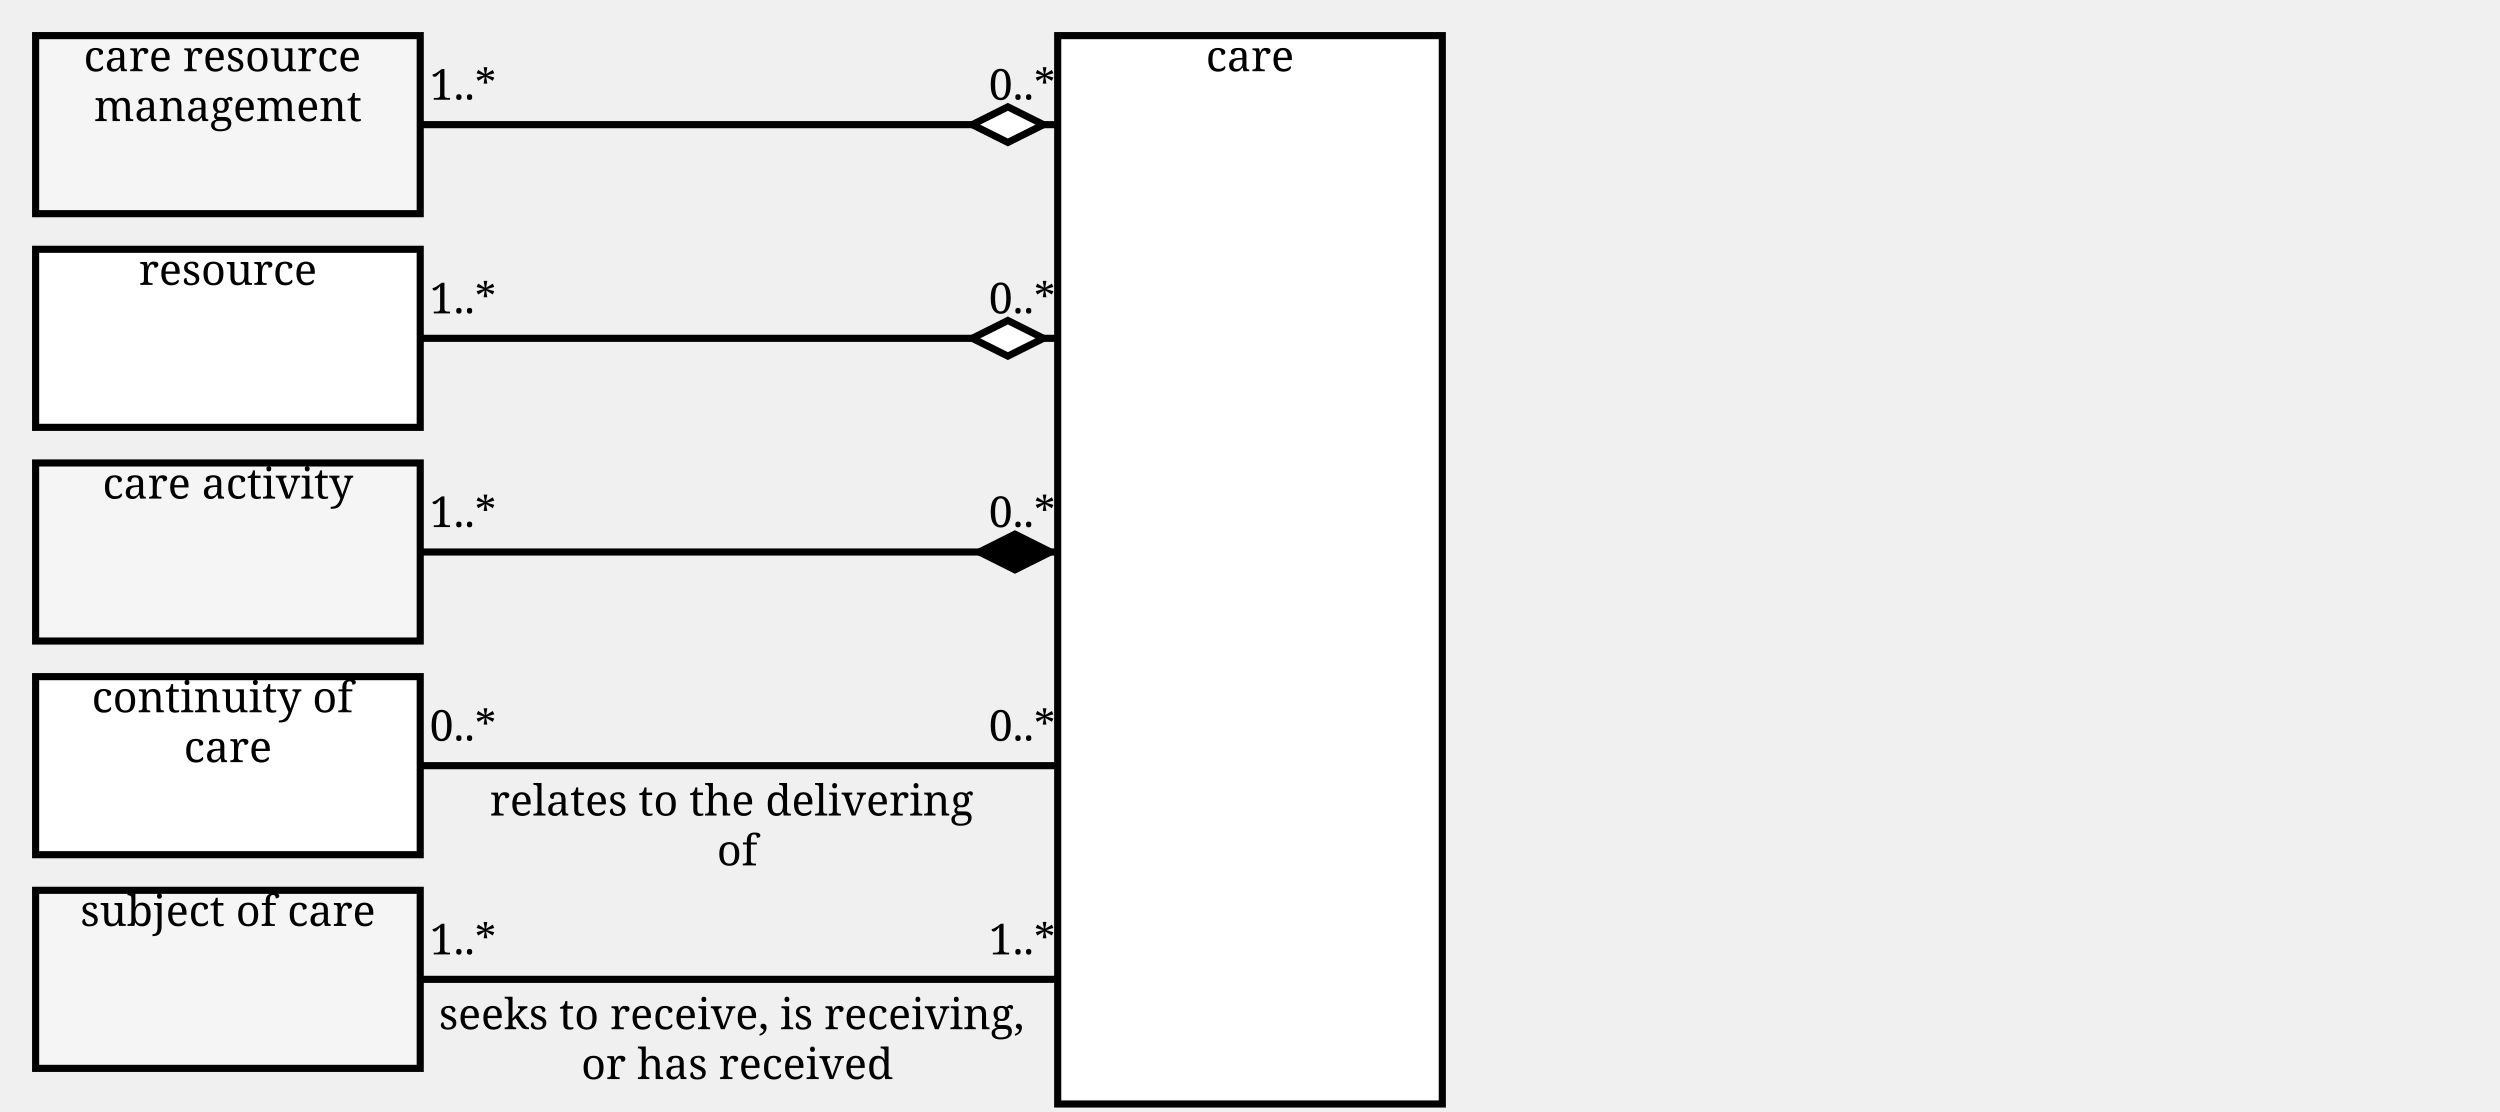
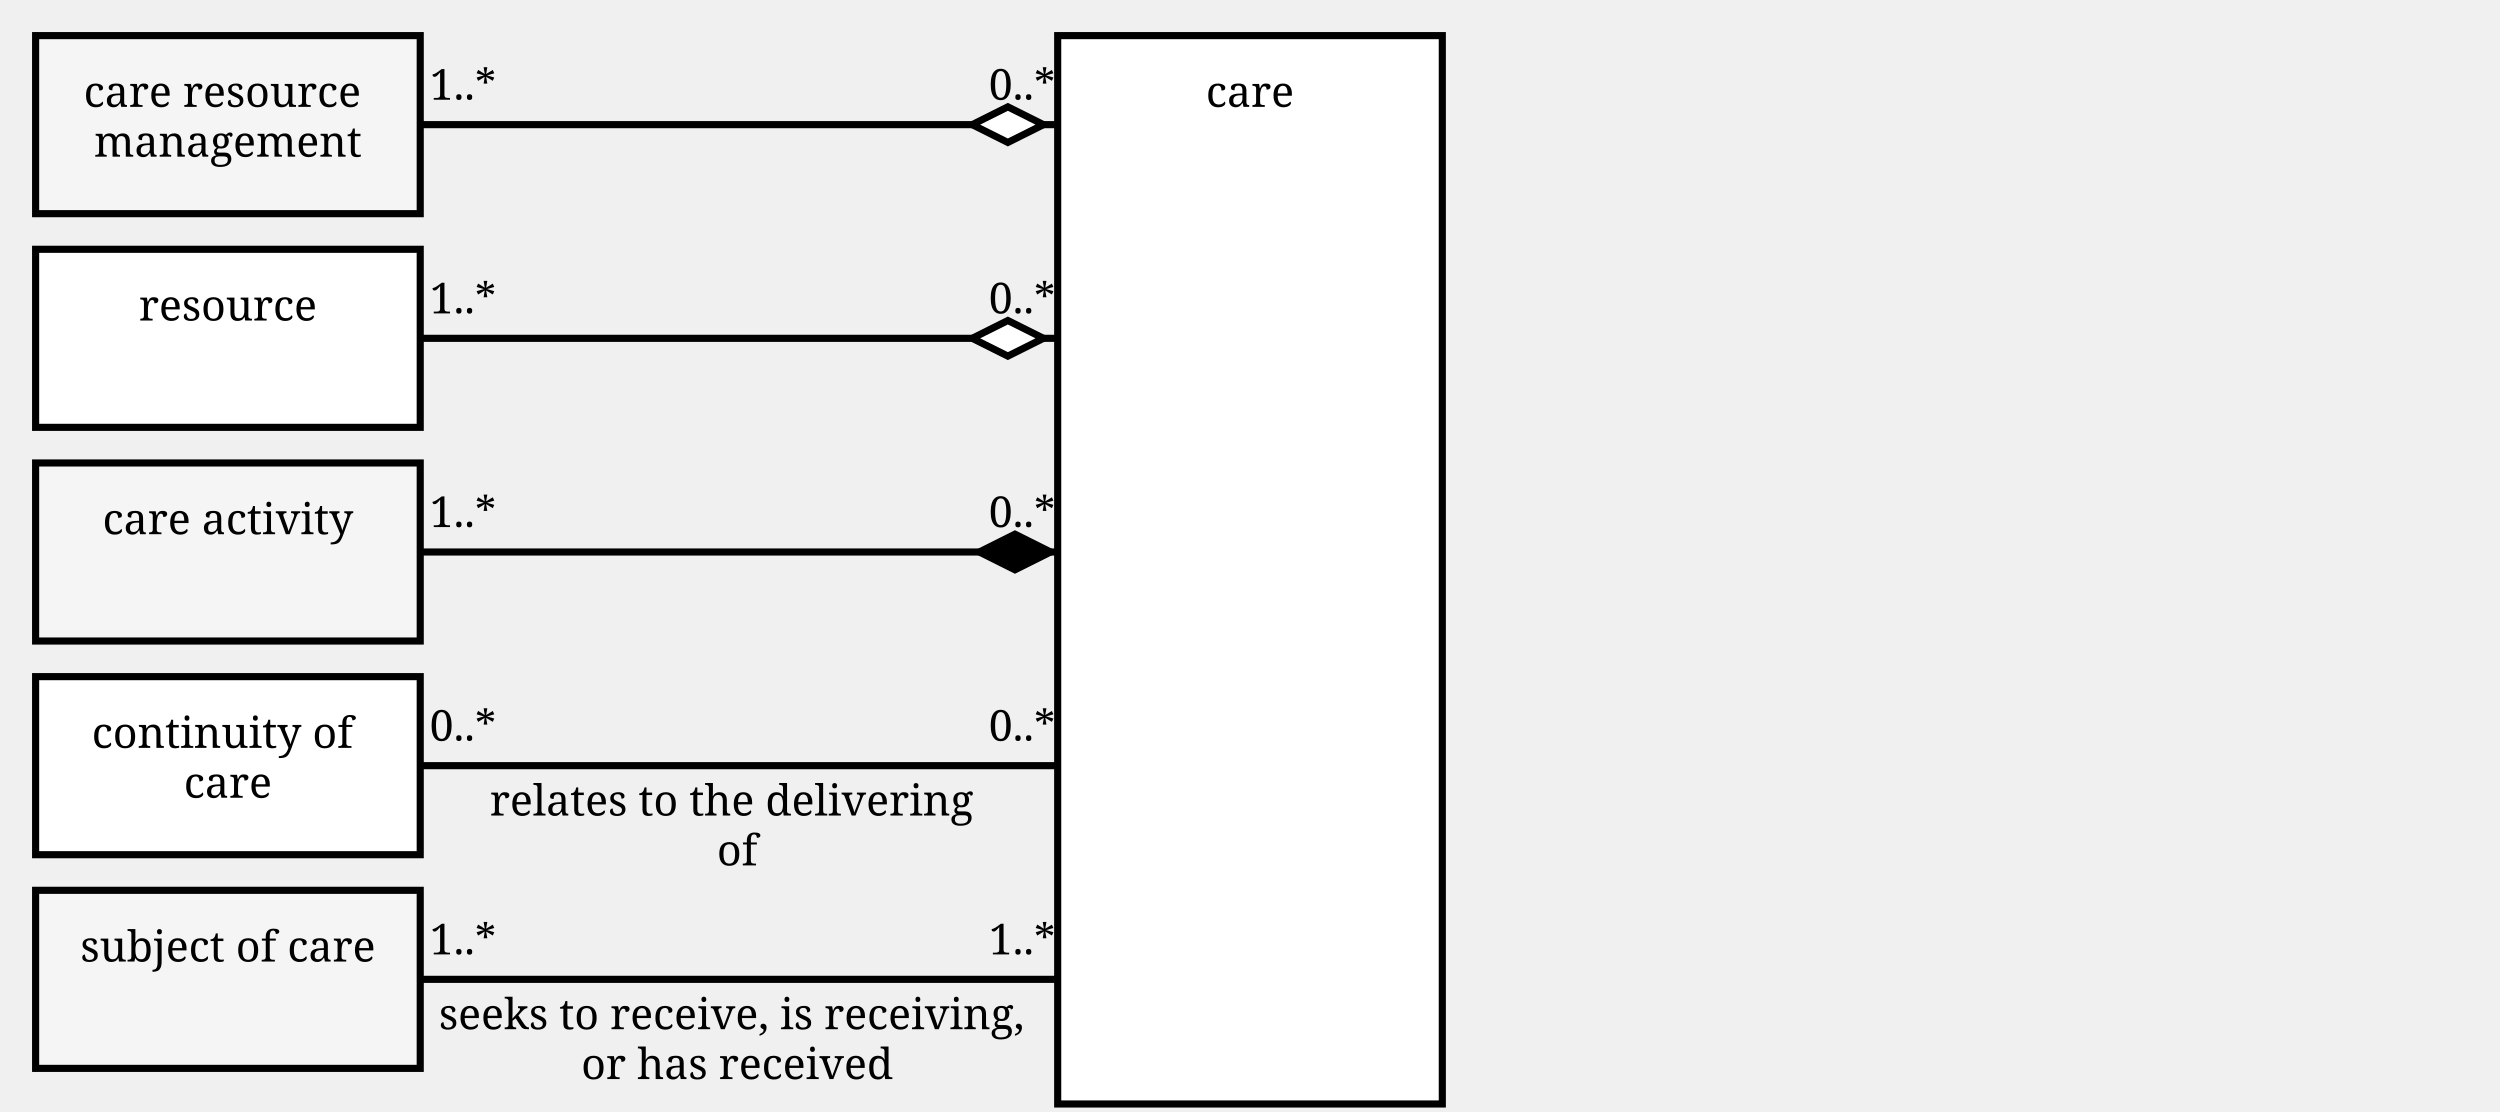
<svg xmlns="http://www.w3.org/2000/svg" xmlns:xlink="http://www.w3.org/1999/xlink" version="1.1" viewBox="0 0 702 312" aria-labelledby="title desc" role="img">
  <g>
    <line x1="118" y1="35" x2="297" y2="35" stroke="black" stroke-width="2" />
    <text x="130" y="28" text-anchor="middle" font-family="Cambria" font-size="12" fill="black">
      <tspan x="130" y="28" text-anchor="middle">1..*</tspan>
    </text>
    <text x="287" y="28" text-anchor="middle" font-family="Cambria" font-size="12" fill="black">
      <tspan x="287" y="28" text-anchor="middle">0..*</tspan>
    </text>
    <polygon points="273,35 283,30 293,35 283,40" fill="white" stroke="black" stroke-width="2" />
  </g>
  <g>
    <a xlink:href="care resource management.svg" role="link">
      <rect x="10" y="10" width="108" height="50" fill="whitesmoke" stroke="black" stroke-width="2" />
-       <text x="64" y="20" text-anchor="middle" font-family="Cambria" font-size="12" fill="black">
-         <tspan x="64" y="20" text-anchor="middle">care resource</tspan>
-         <tspan x="64" y="34" text-anchor="middle">management</tspan>
+       <text x="64" y="30" text-anchor="middle" font-family="Cambria" font-size="12" fill="black">
+         <tspan x="64" y="30" text-anchor="middle">care resource</tspan>
+         <tspan x="64" y="44" text-anchor="middle">management</tspan>
      </text>
    </a>
  </g>
  <g>
    <line x1="118" y1="95" x2="297" y2="95" stroke="black" stroke-width="2" />
    <text x="130" y="88" text-anchor="middle" font-family="Cambria" font-size="12" fill="black">
      <tspan x="130" y="88" text-anchor="middle">1..*</tspan>
    </text>
    <text x="287" y="88" text-anchor="middle" font-family="Cambria" font-size="12" fill="black">
      <tspan x="287" y="88" text-anchor="middle">0..*</tspan>
    </text>
    <polygon points="273,95 283,90 293,95 283,100" fill="white" stroke="black" stroke-width="2" />
  </g>
  <g>
    <a xlink:href="resource.svg" role="link">
      <rect x="10" y="70" width="108" height="50" fill="white" stroke="black" stroke-width="2" />
-       <text x="64" y="80" text-anchor="middle" font-family="Cambria" font-size="12" fill="black">
-         <tspan x="64" y="80" text-anchor="middle">resource</tspan>
+       <text x="64" y="90" text-anchor="middle" font-family="Cambria" font-size="12" fill="black">
+         <tspan x="64" y="90" text-anchor="middle">resource</tspan>
      </text>
    </a>
  </g>
  <g>
    <line x1="118" y1="155" x2="297" y2="155" stroke="black" stroke-width="2" />
    <text x="130" y="148" text-anchor="middle" font-family="Cambria" font-size="12" fill="black">
      <tspan x="130" y="148" text-anchor="middle">1..*</tspan>
    </text>
    <text x="287" y="148" text-anchor="middle" font-family="Cambria" font-size="12" fill="black">
      <tspan x="287" y="148" text-anchor="middle">0..*</tspan>
    </text>
    <polygon points="275,155 285,150 295,155 285,160" fill="black" stroke="black" stroke-width="2" />
  </g>
  <g>
    <a xlink:href="care activity.svg" role="link">
      <rect x="10" y="130" width="108" height="50" fill="whitesmoke" stroke="black" stroke-width="2" />
-       <text x="64" y="140" text-anchor="middle" font-family="Cambria" font-size="12" fill="black">
-         <tspan x="64" y="140" text-anchor="middle">care activity</tspan>
+       <text x="64" y="150" text-anchor="middle" font-family="Cambria" font-size="12" fill="black">
+         <tspan x="64" y="150" text-anchor="middle">care activity</tspan>
      </text>
    </a>
  </g>
  <g>
    <line x1="118" y1="215" x2="297" y2="215" stroke="black" stroke-width="2" />
    <text x="130" y="208" text-anchor="middle" font-family="Cambria" font-size="12" fill="black">
      <tspan x="130" y="208" text-anchor="middle">0..*</tspan>
    </text>
    <text x="287" y="208" text-anchor="middle" font-family="Cambria" font-size="12" fill="black">
      <tspan x="287" y="208" text-anchor="middle">0..*</tspan>
    </text>
    <text x="207" y="229" text-anchor="middle" font-family="Cambria" font-size="12" fill="black">
      <tspan x="207" y="229" text-anchor="middle">relates to the delivering</tspan>
      <tspan x="207" y="243" text-anchor="middle">of</tspan>
    </text>
  </g>
  <g>
    <a xlink:href="continuity of care.svg" role="link">
      <rect x="10" y="190" width="108" height="50" fill="white" stroke="black" stroke-width="2" />
-       <text x="64" y="200" text-anchor="middle" font-family="Cambria" font-size="12" fill="black">
-         <tspan x="64" y="200" text-anchor="middle">continuity of</tspan>
-         <tspan x="64" y="214" text-anchor="middle">care</tspan>
+       <text x="64" y="210" text-anchor="middle" font-family="Cambria" font-size="12" fill="black">
+         <tspan x="64" y="210" text-anchor="middle">continuity of</tspan>
+         <tspan x="64" y="224" text-anchor="middle">care</tspan>
      </text>
    </a>
  </g>
  <g>
    <line x1="118" y1="275" x2="297" y2="275" stroke="black" stroke-width="2" />
    <text x="130" y="268" text-anchor="middle" font-family="Cambria" font-size="12" fill="black">
      <tspan x="130" y="268" text-anchor="middle">1..*</tspan>
    </text>
    <text x="287" y="268" text-anchor="middle" font-family="Cambria" font-size="12" fill="black">
      <tspan x="287" y="268" text-anchor="middle">1..*</tspan>
    </text>
    <text x="207" y="289" text-anchor="middle" font-family="Cambria" font-size="12" fill="black">
      <tspan x="207" y="289" text-anchor="middle">seeks to receive, is receiving,</tspan>
      <tspan x="207" y="303" text-anchor="middle">or has received</tspan>
    </text>
  </g>
  <g>
    <a xlink:href="subject of care.svg" role="link">
      <rect x="10" y="250" width="108" height="50" fill="whitesmoke" stroke="black" stroke-width="2" />
-       <text x="64" y="260" text-anchor="middle" font-family="Cambria" font-size="12" fill="black">
-         <tspan x="64" y="260" text-anchor="middle">subject of care</tspan>
+       <text x="64" y="270" text-anchor="middle" font-family="Cambria" font-size="12" fill="black">
+         <tspan x="64" y="270" text-anchor="middle">subject of care</tspan>
      </text>
    </a>
  </g>
  <g>
    <a xlink:href="care.svg" role="link">
      <rect x="297" y="10" width="108" height="300" fill="white" stroke="black" stroke-width="2" />
-       <text x="351" y="20" text-anchor="middle" font-family="Cambria" font-size="12" fill="black">
-         <tspan x="351" y="20" text-anchor="middle">care</tspan>
+       <text x="351" y="30" text-anchor="middle" font-family="Cambria" font-size="12" fill="black">
+         <tspan x="351" y="30" text-anchor="middle">care</tspan>
      </text>
    </a>
  </g>
</svg>
